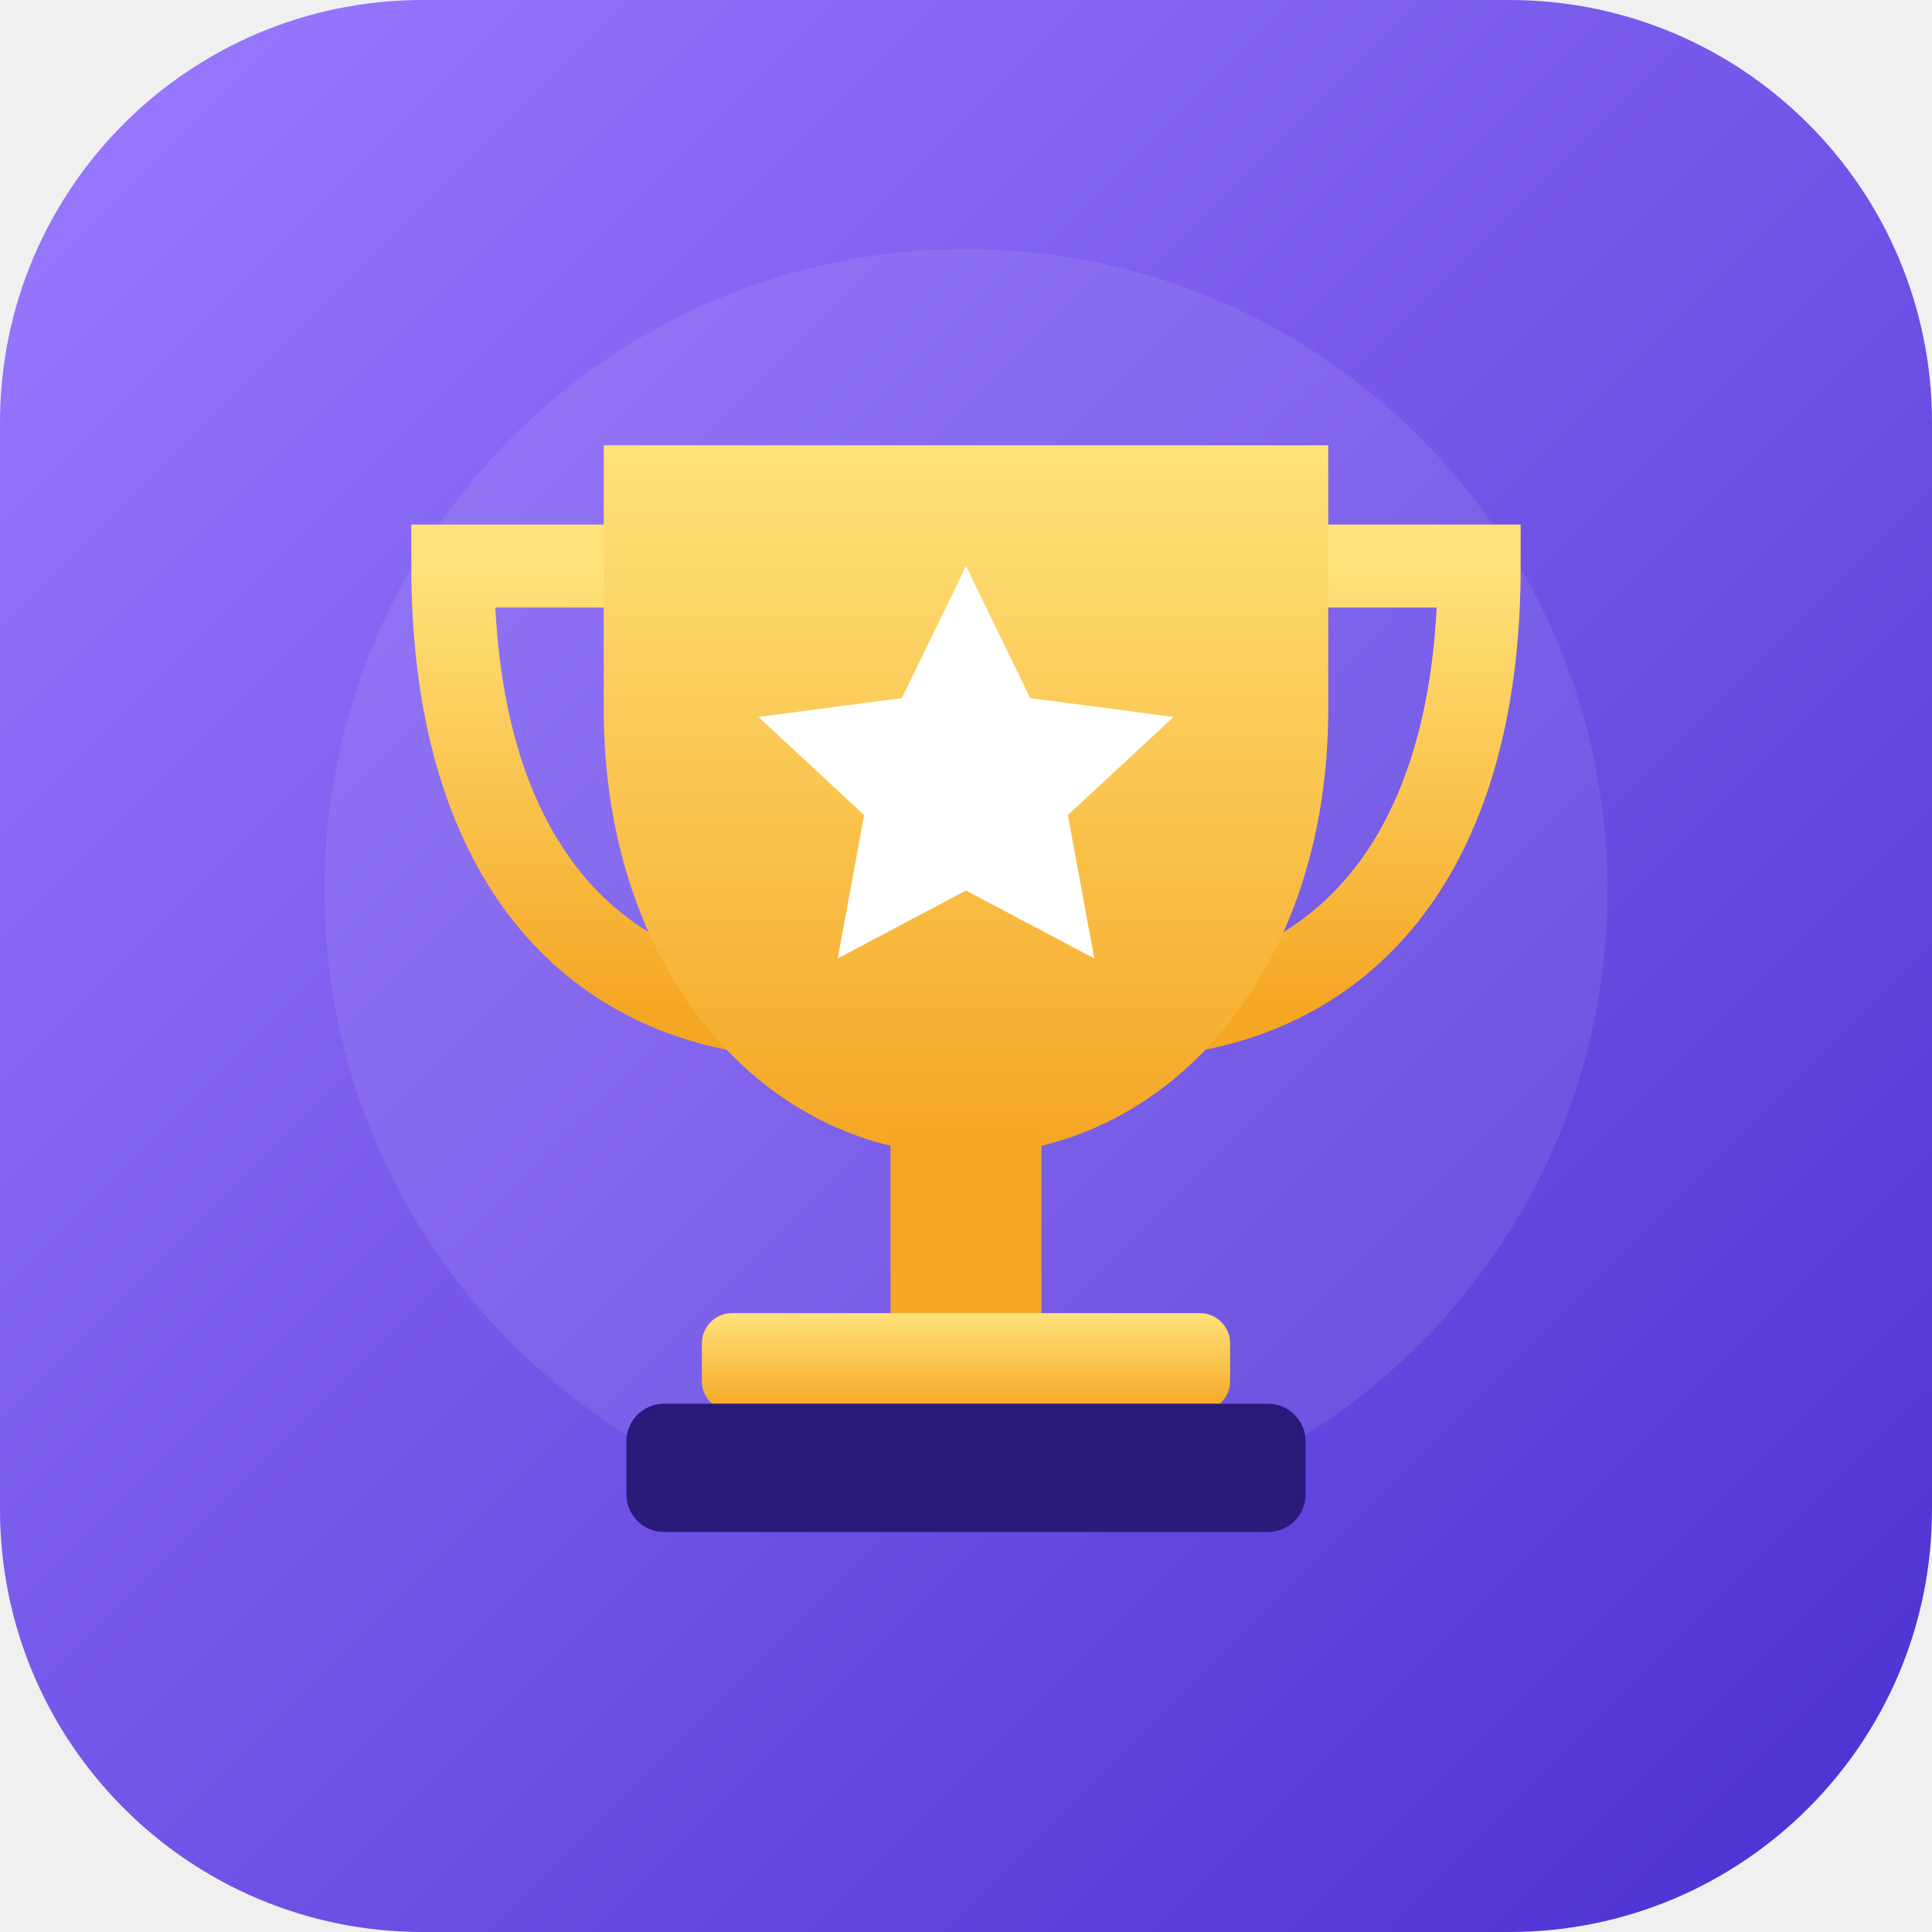
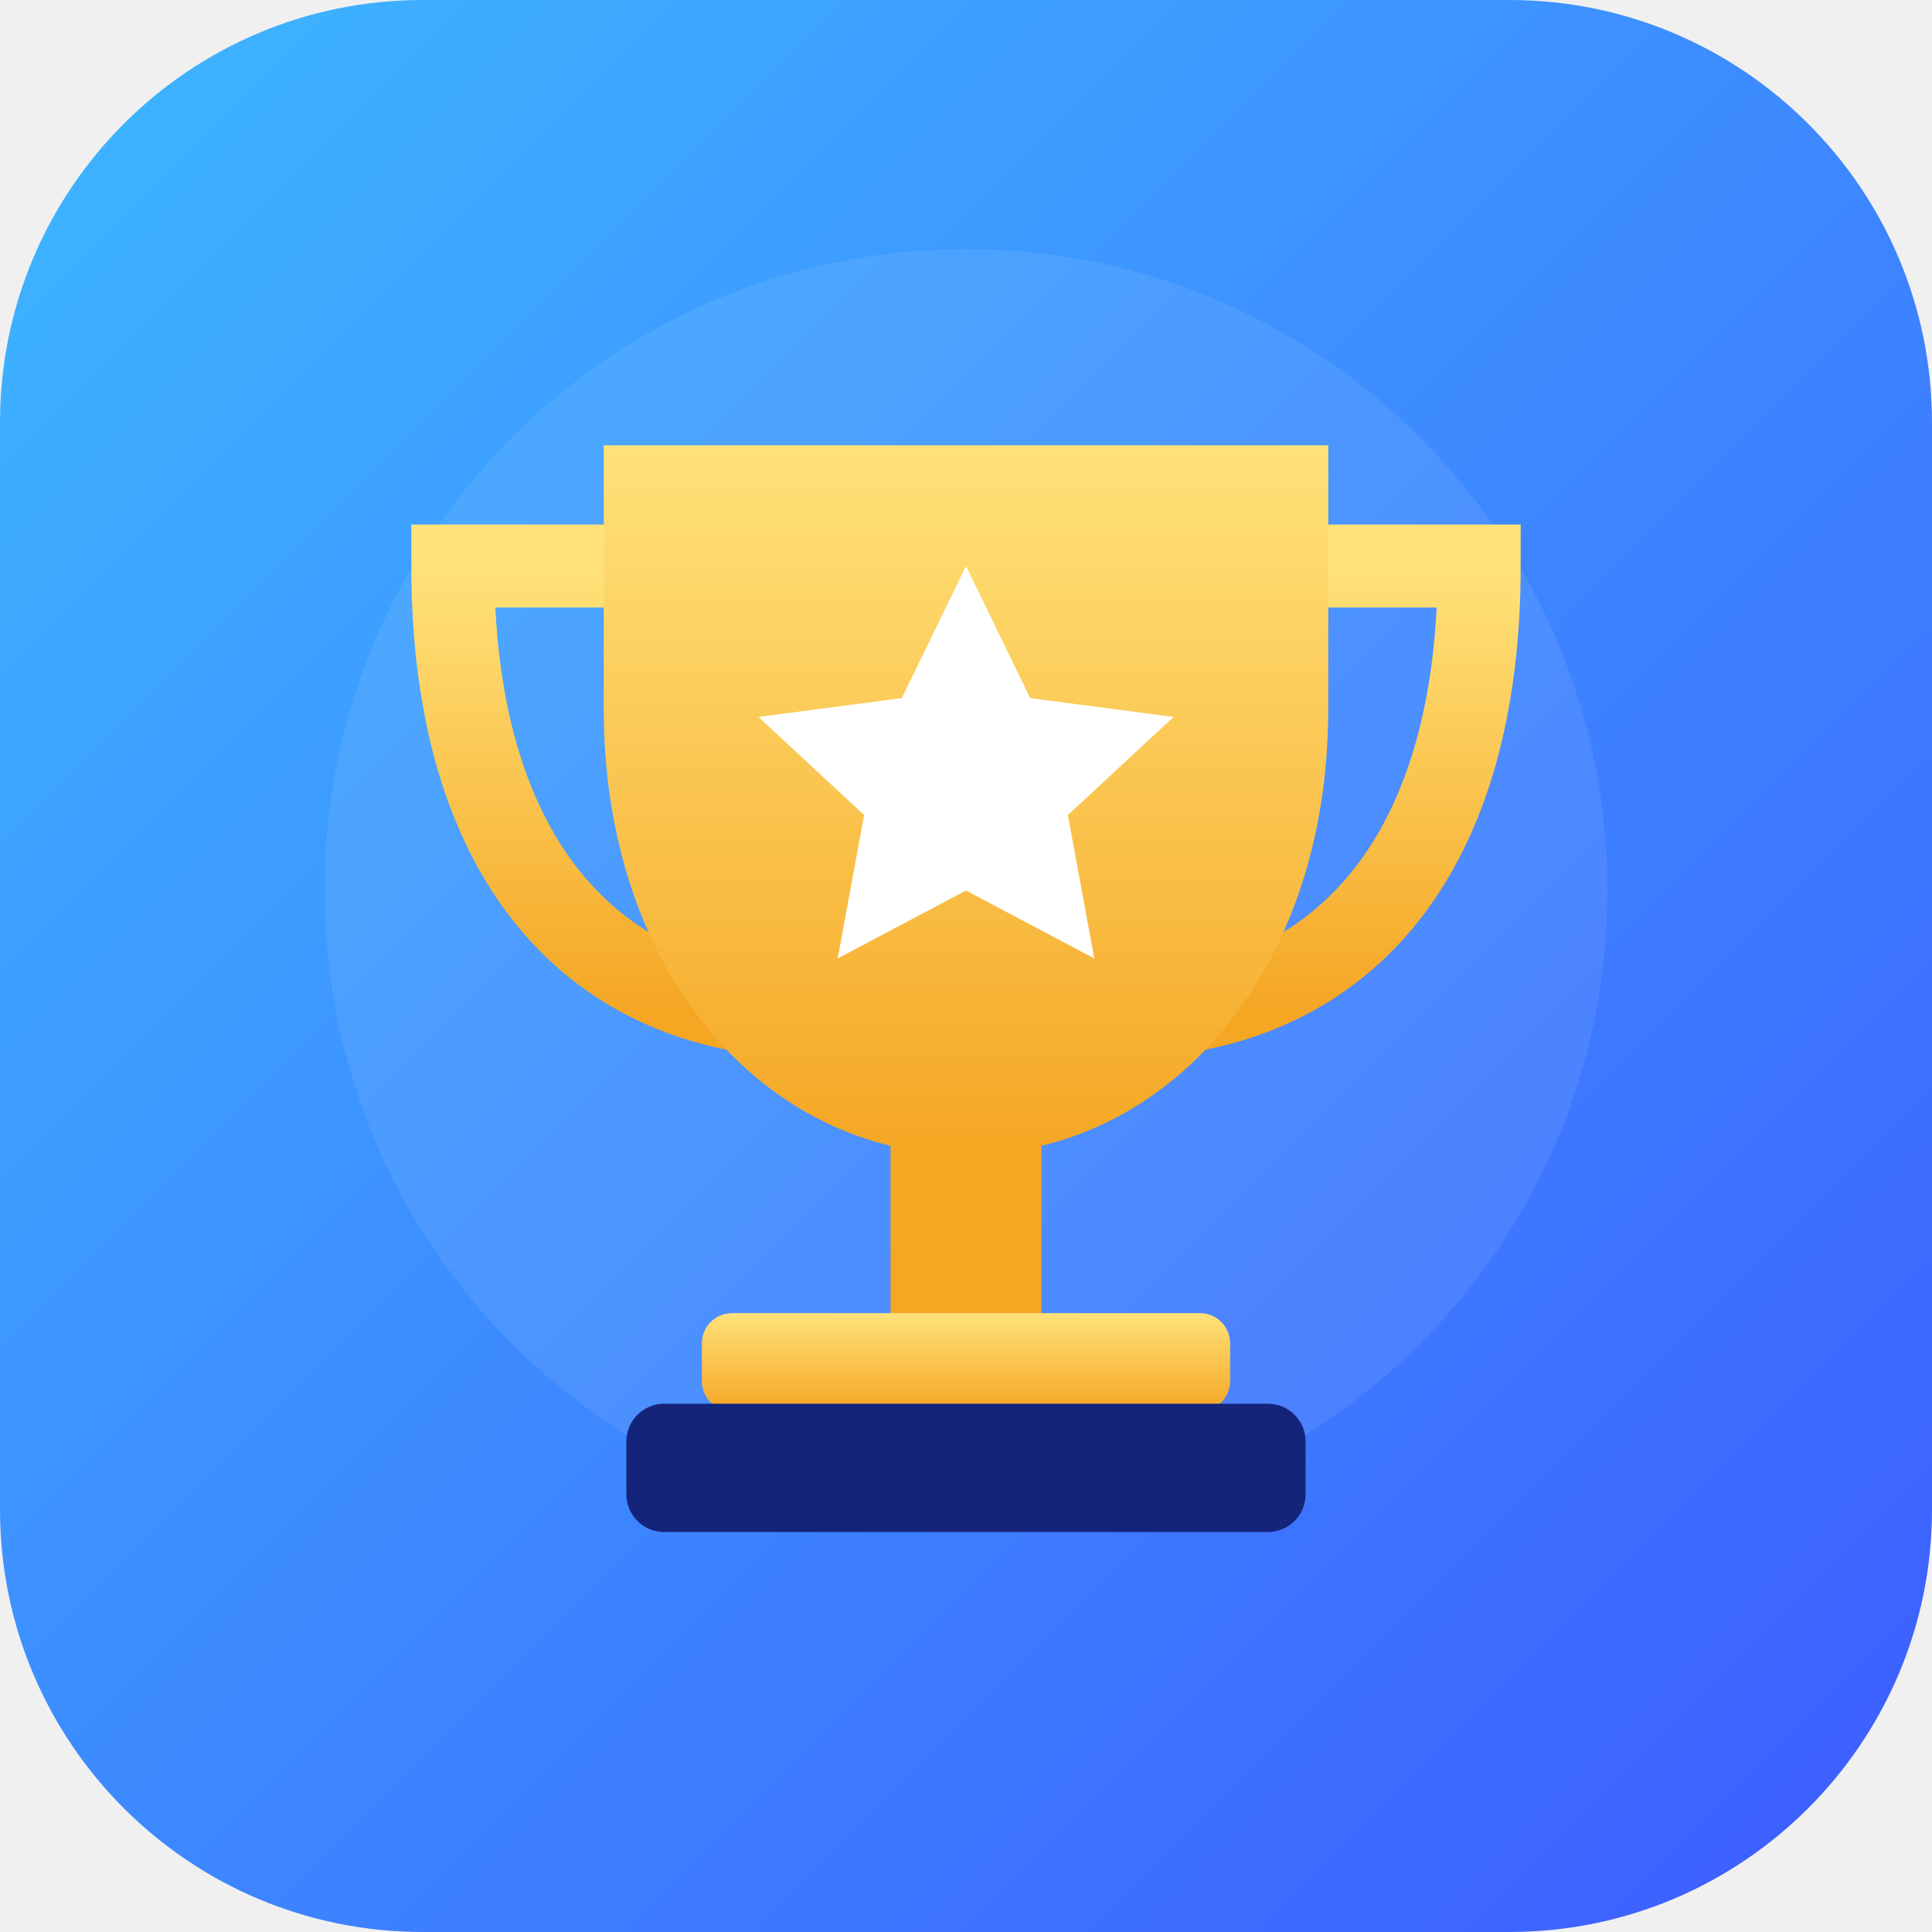
<svg xmlns="http://www.w3.org/2000/svg" viewBox="0 0 512 512">
  <defs>
    <linearGradient id="bg" x1="0" y1="0" x2="1" y2="1">
-       <stop offset="0" stop-color="#9b7bff" />
-       <stop offset="1" stop-color="#4b2fd1" />
+       <stop offset="0" stop-color="#3db8ff" />
+       <stop offset="1" stop-color="#3d5bff" />
    </linearGradient>
    <linearGradient id="gold" x1="0" y1="0" x2="0" y2="1">
      <stop offset="0" stop-color="#ffe27a" />
      <stop offset="1" stop-color="#f5a623" />
    </linearGradient>
  </defs>
  <rect width="512" height="512" rx="112" fill="url(#bg)" />
  <circle cx="256" cy="236" r="170" fill="#ffffff" opacity=".08" />
  <path d="M170 150h-50c0 70 30 110 78 118" fill="none" stroke="url(#gold)" stroke-width="22" stroke-linecap="round" />
  <path d="M342 150h50c0 70-30 110-78 118" fill="none" stroke="url(#gold)" stroke-width="22" stroke-linecap="round" />
  <path d="M160 118h192v70c0 70-43 118-96 118s-96-48-96-118z" fill="url(#gold)" />
  <rect x="236" y="300" width="40" height="52" fill="#f5a623" />
  <rect x="186" y="348" width="140" height="26" rx="8" fill="url(#gold)" />
-   <rect x="166" y="372" width="180" height="34" rx="10" fill="#2a1a7a" />
+   <rect x="166" y="372" width="180" height="34" rx="10" fill="#14247a" />
  <path d="M256 150l17 35 38 5-28 26 7 38-34-18-34 18 7-38-28-26 38-5z" fill="#ffffff" />
</svg>
